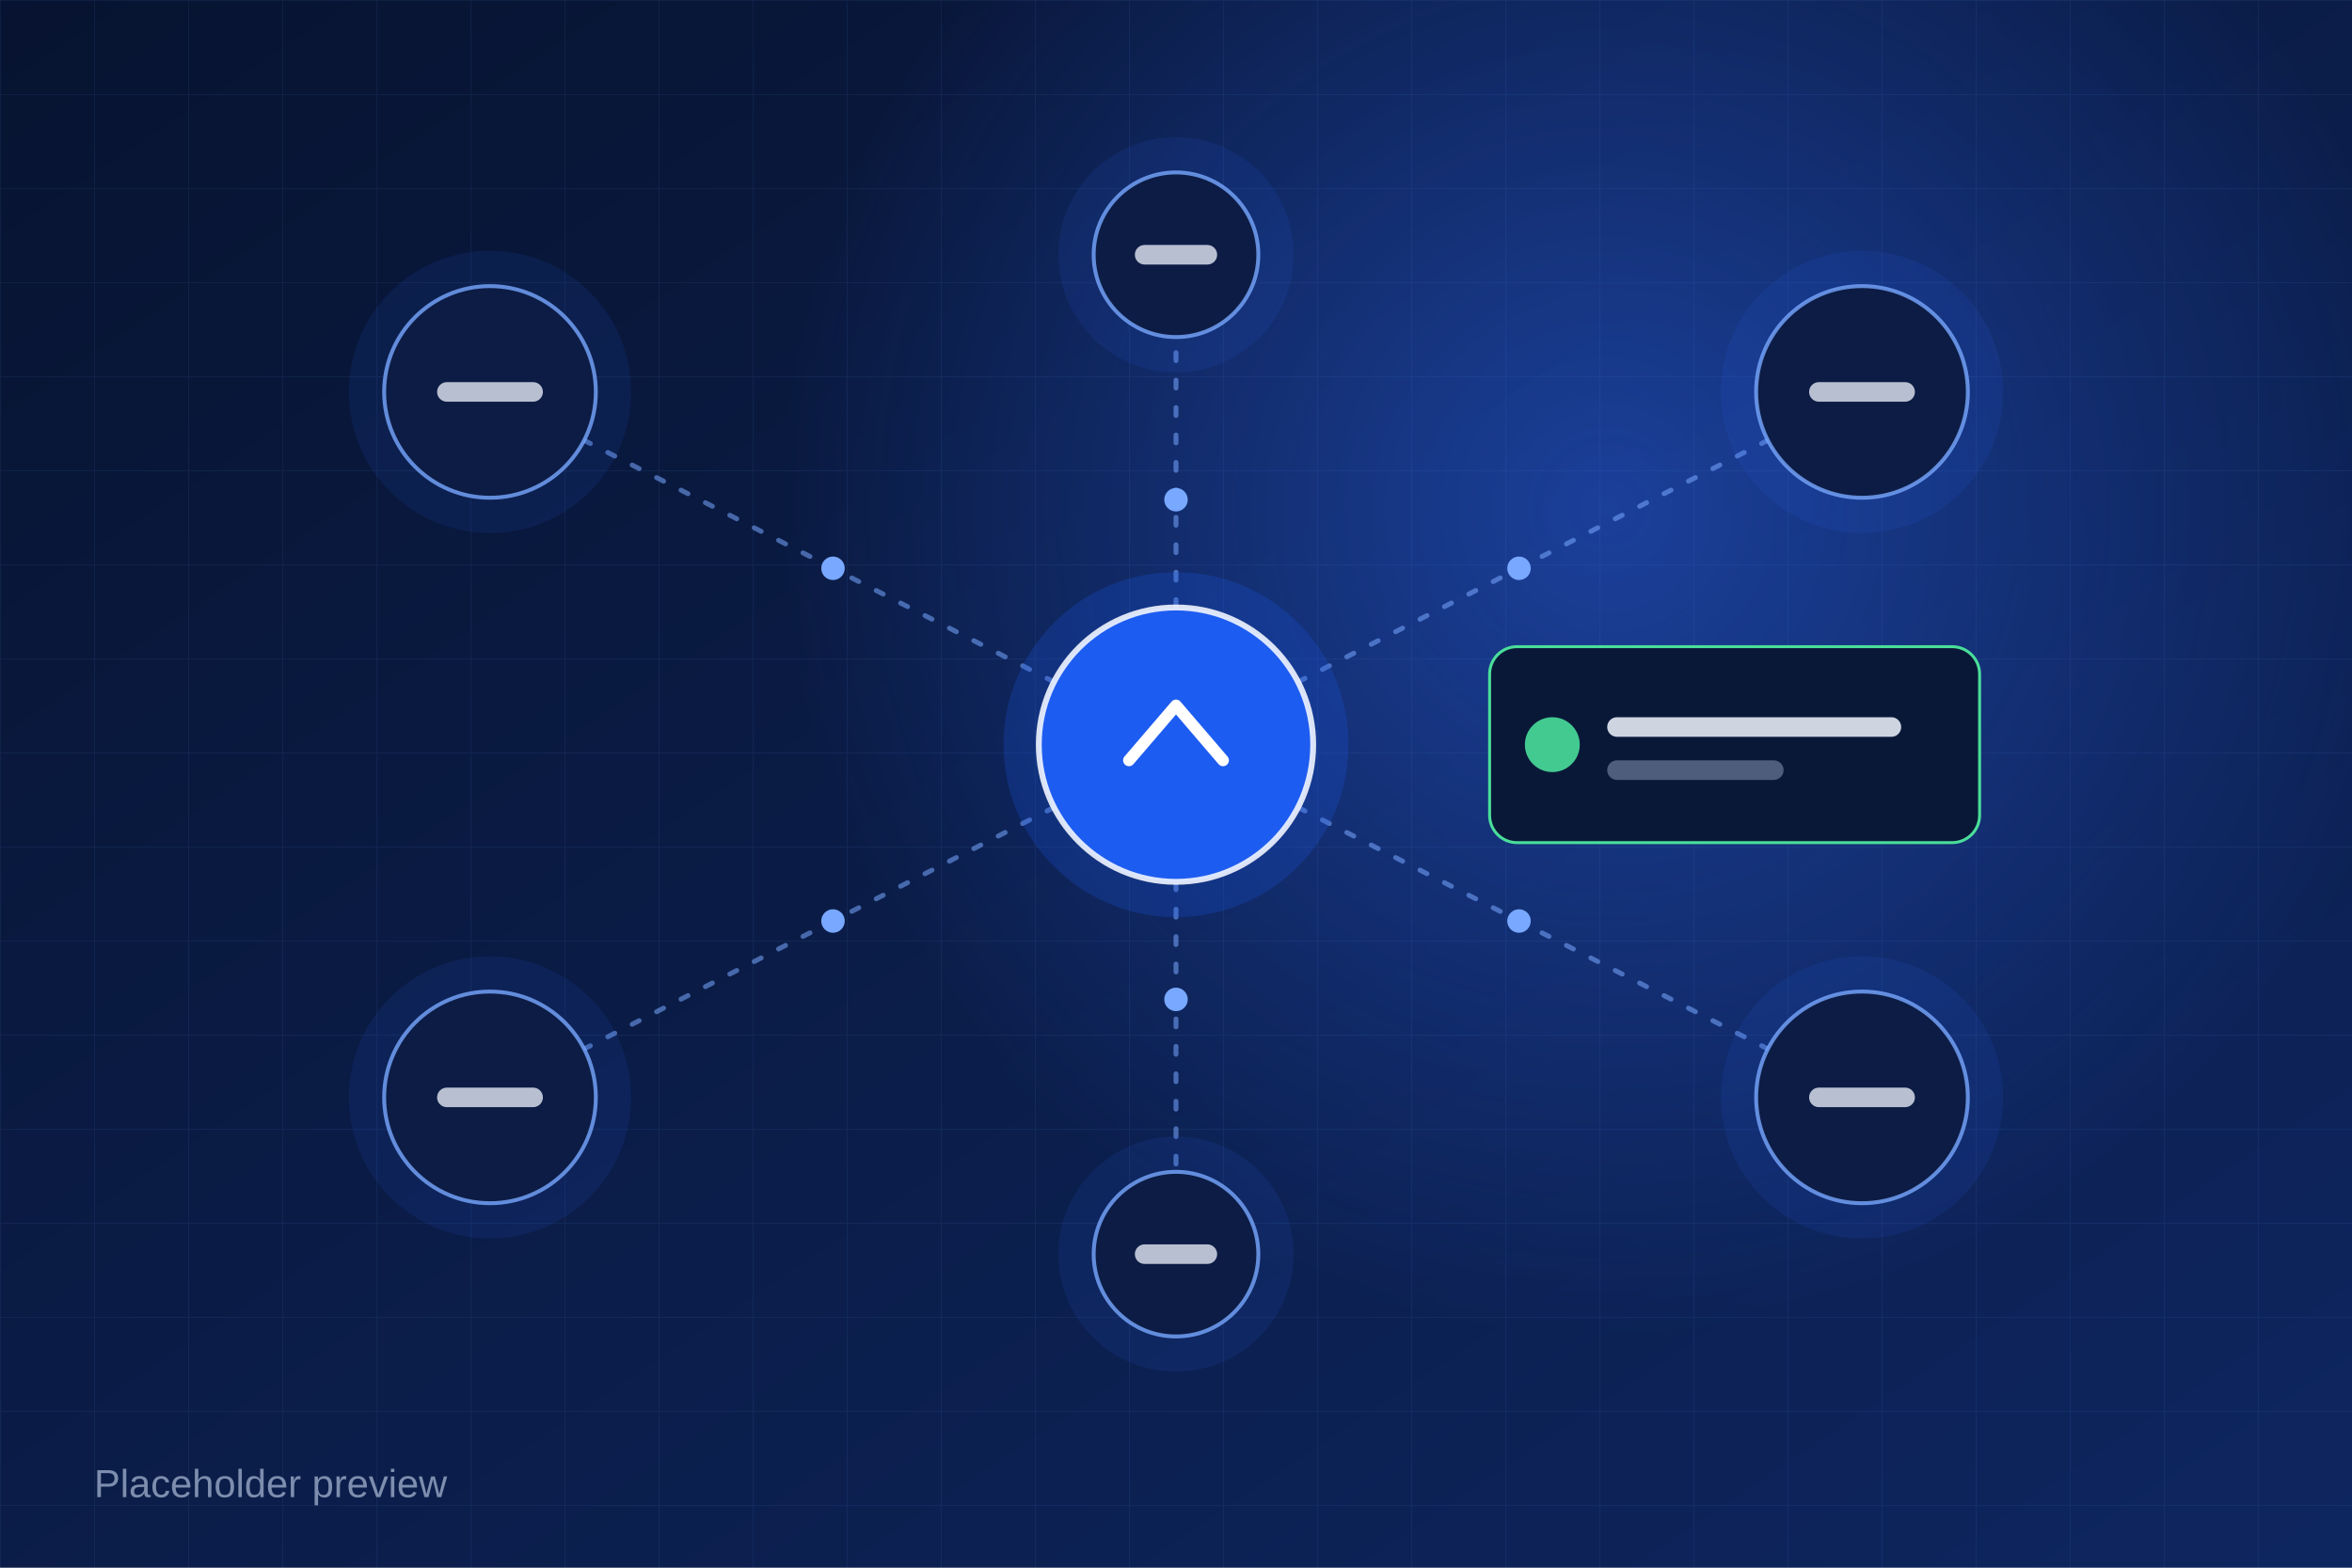
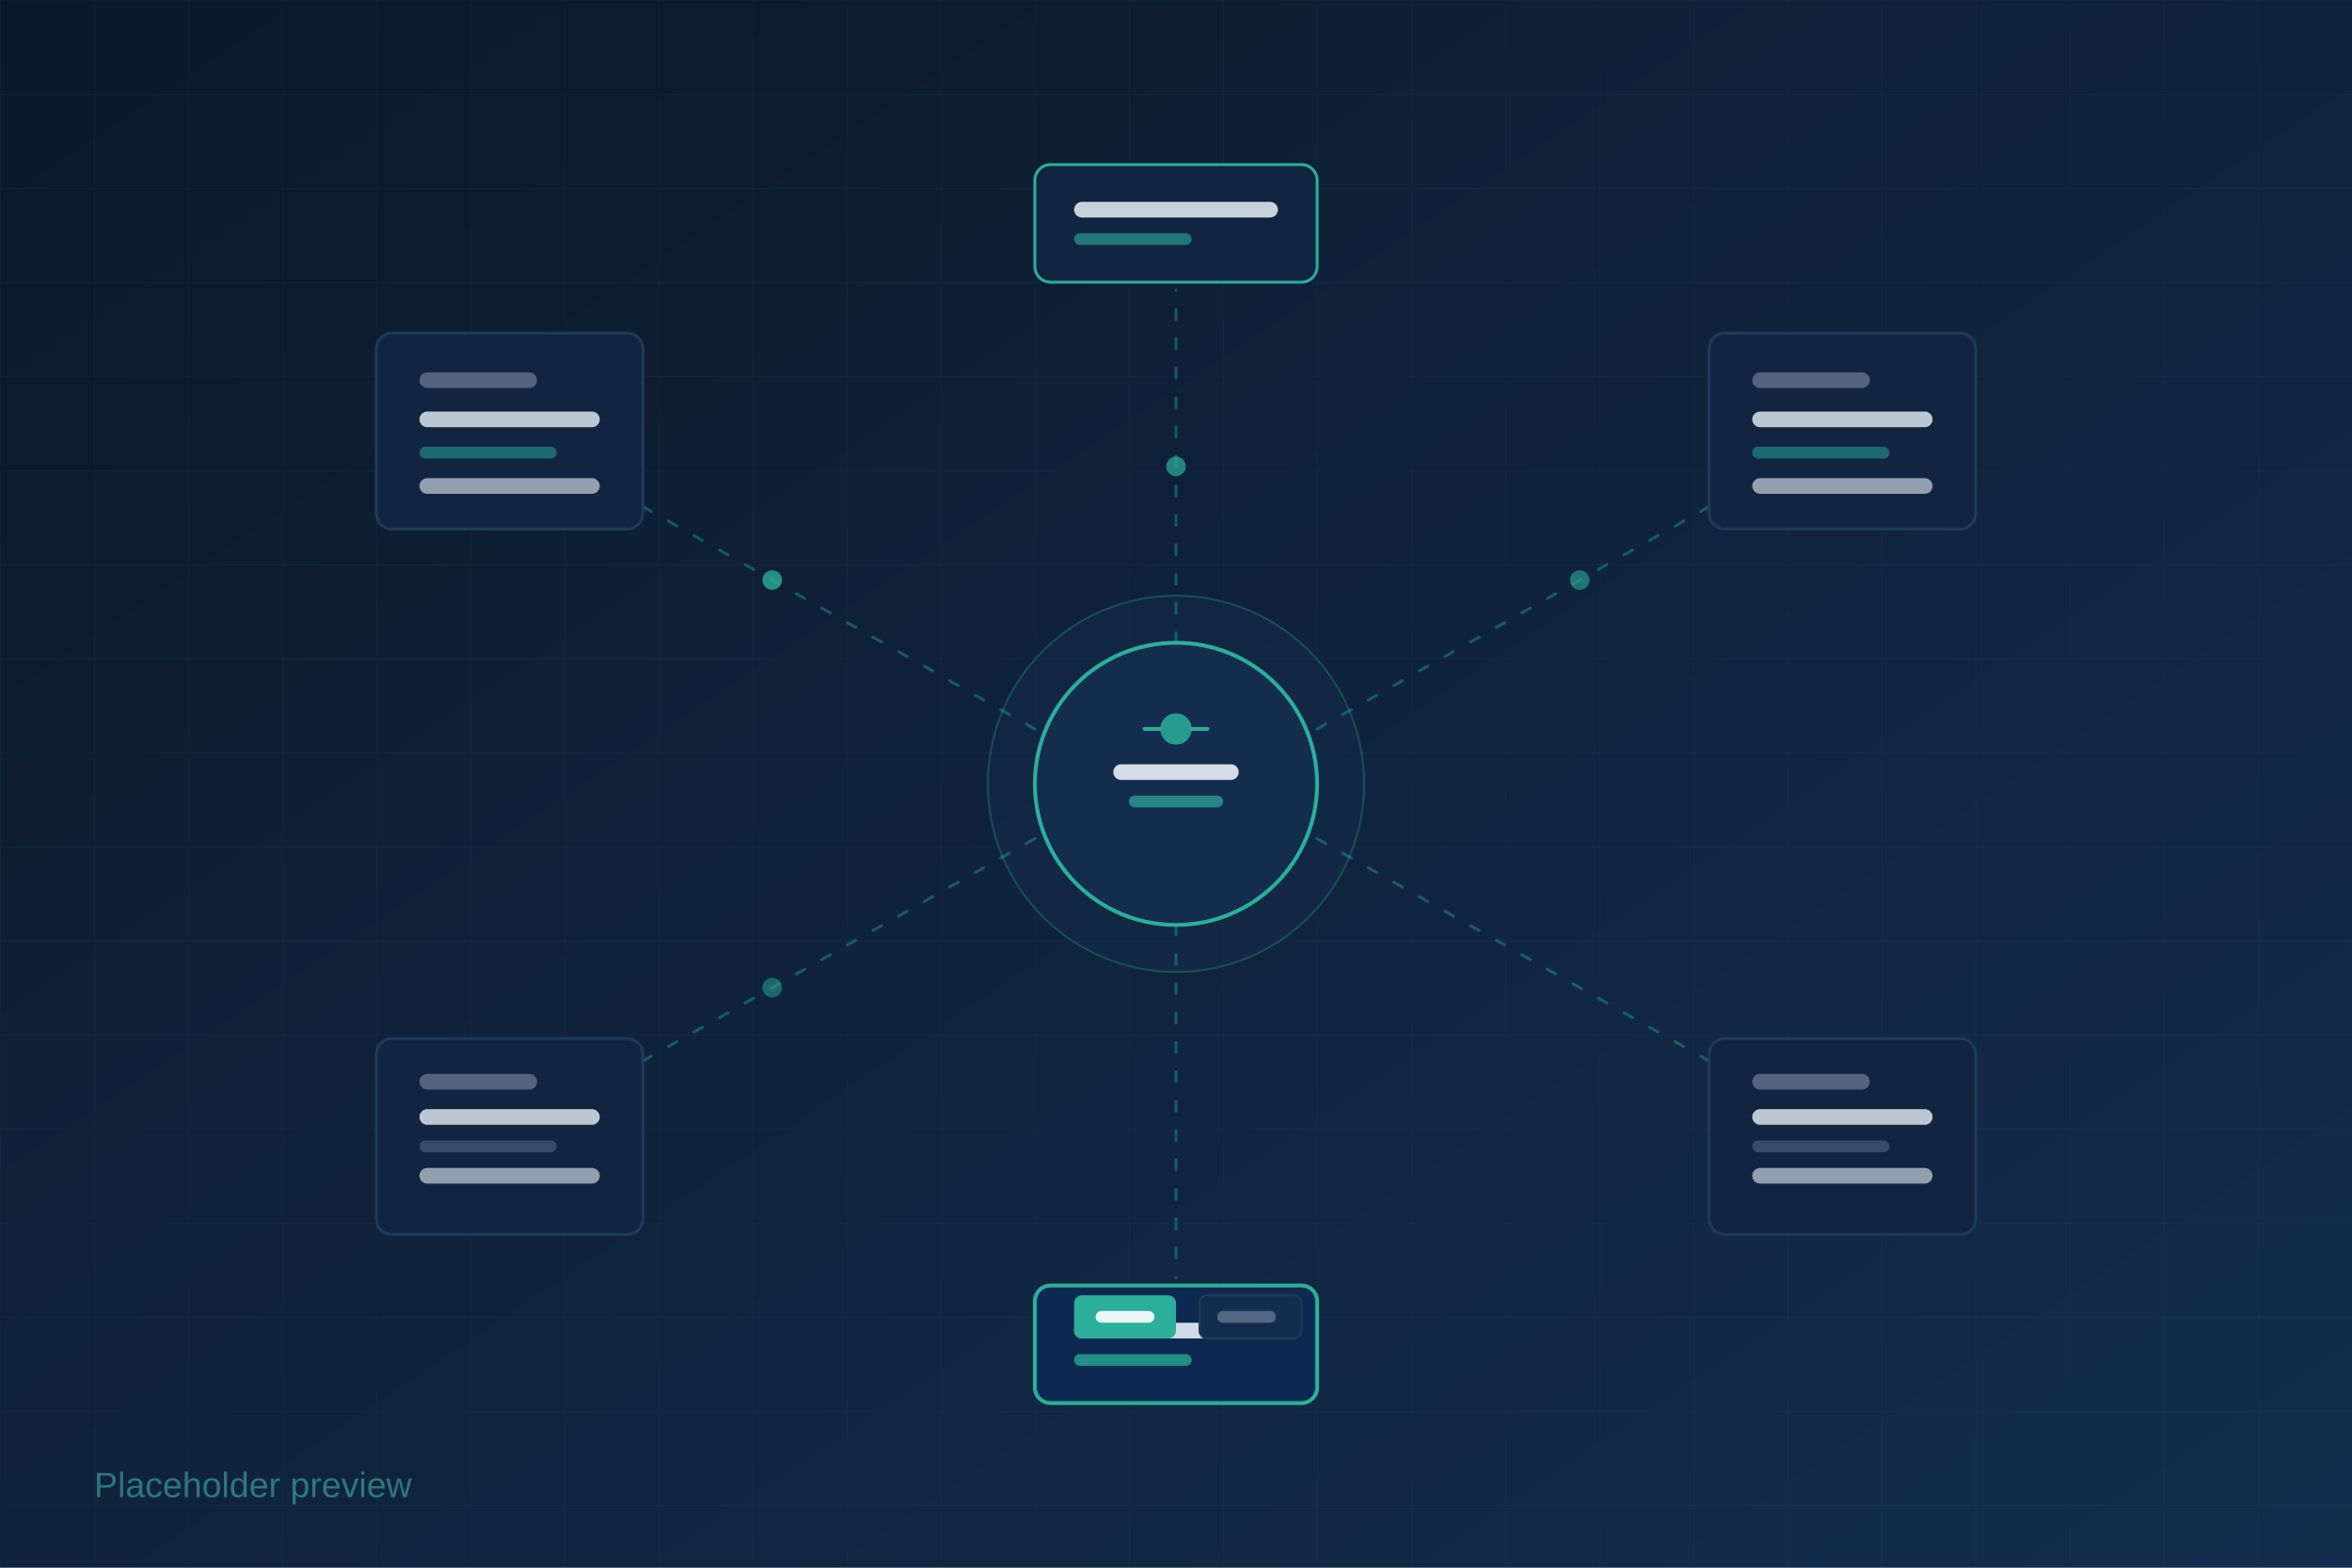
<svg xmlns="http://www.w3.org/2000/svg" viewBox="0 0 1200 800" width="1200" height="800" fill="none">
  <defs>
-     <linearGradient id="bg-workflow-agent" x1="0" y1="0" x2="1" y2="1">
-       <stop offset="0" stop-color="#071330" />
-       <stop offset="1" stop-color="#0e2660" />
+     <linearGradient id="bg-wa" x1="0" y1="0" x2="1" y2="1">
+       <stop offset="0" stop-color="#0a1929" />
+       <stop offset="1" stop-color="#142d4e" />
    </linearGradient>
-     <radialGradient id="gl-workflow-agent" cx="0.5" cy="0.5" r="0.5">
-       <stop offset="0" stop-color="#2f6bff" stop-opacity="0.45" />
-       <stop offset="1" stop-color="#2f6bff" stop-opacity="0" />
-     </radialGradient>
-     <pattern id="gr-workflow-agent" width="48" height="48" patternUnits="userSpaceOnUse">
-       <path d="M48 0H0V48" stroke="#78a8ff" stroke-opacity="0.08" />
+     <pattern id="gr-wa" width="48" height="48" patternUnits="userSpaceOnUse">
+       <path d="M48 0H0V48" stroke="#2bae9a" stroke-opacity="0.05" />
    </pattern>
  </defs>
-   <rect width="1200" height="800" fill="url(#bg-workflow-agent)" />
-   <rect width="1200" height="800" fill="url(#gr-workflow-agent)" />
-   <circle cx="820" cy="260" r="420" fill="url(#gl-workflow-agent)" />
-   <path d="M600 380L250 200" stroke="#78a8ff" stroke-opacity="0.55" stroke-width="2.5" stroke-dasharray="4 10" stroke-linecap="round" />
-   <circle cx="425" cy="290" r="6" fill="#78a8ff" />
-   <path d="M600 380L250 560" stroke="#78a8ff" stroke-opacity="0.55" stroke-width="2.5" stroke-dasharray="4 10" stroke-linecap="round" />
-   <circle cx="425" cy="470" r="6" fill="#78a8ff" />
-   <path d="M600 380L950 200" stroke="#78a8ff" stroke-opacity="0.55" stroke-width="2.5" stroke-dasharray="4 10" stroke-linecap="round" />
-   <circle cx="775" cy="290" r="6" fill="#78a8ff" />
-   <path d="M600 380L950 560" stroke="#78a8ff" stroke-opacity="0.55" stroke-width="2.5" stroke-dasharray="4 10" stroke-linecap="round" />
-   <circle cx="775" cy="470" r="6" fill="#78a8ff" />
-   <path d="M600 380L600 130" stroke="#78a8ff" stroke-opacity="0.55" stroke-width="2.5" stroke-dasharray="4 10" stroke-linecap="round" />
-   <circle cx="600" cy="255" r="6" fill="#78a8ff" />
-   <path d="M600 380L600 640" stroke="#78a8ff" stroke-opacity="0.55" stroke-width="2.5" stroke-dasharray="4 10" stroke-linecap="round" />
-   <circle cx="600" cy="510" r="6" fill="#78a8ff" />
-   <circle cx="600" cy="380" r="88" fill="#1d5cf0" fill-opacity="0.22" />
-   <circle cx="600" cy="380" r="70" fill="#1d5cf0" stroke="#f1f5ff" stroke-width="3" stroke-opacity="0.9" />
-   <path d="M576 388L600 360L624 388" stroke="#fff" stroke-width="6" stroke-linecap="round" stroke-linejoin="round" />
-   <circle cx="250" cy="200" r="72" fill="#2f6bff" fill-opacity="0.1" />
-   <circle cx="250" cy="200" r="54" fill="#0c1c45" stroke="#78a8ff" stroke-width="2" stroke-opacity="0.8" />
-   <rect x="223" y="195" width="54" height="10" rx="5" fill="#f1f5ff" fill-opacity="0.75" />
-   <circle cx="250" cy="560" r="72" fill="#2f6bff" fill-opacity="0.1" />
-   <circle cx="250" cy="560" r="54" fill="#0c1c45" stroke="#78a8ff" stroke-width="2" stroke-opacity="0.8" />
-   <rect x="223" y="555" width="54" height="10" rx="5" fill="#f1f5ff" fill-opacity="0.75" />
-   <circle cx="950" cy="200" r="72" fill="#2f6bff" fill-opacity="0.1" />
-   <circle cx="950" cy="200" r="54" fill="#0c1c45" stroke="#78a8ff" stroke-width="2" stroke-opacity="0.8" />
-   <rect x="923" y="195" width="54" height="10" rx="5" fill="#f1f5ff" fill-opacity="0.75" />
-   <circle cx="950" cy="560" r="72" fill="#2f6bff" fill-opacity="0.1" />
-   <circle cx="950" cy="560" r="54" fill="#0c1c45" stroke="#78a8ff" stroke-width="2" stroke-opacity="0.8" />
-   <rect x="923" y="555" width="54" height="10" rx="5" fill="#f1f5ff" fill-opacity="0.75" />
-   <circle cx="600" cy="130" r="60" fill="#2f6bff" fill-opacity="0.1" />
-   <circle cx="600" cy="130" r="42" fill="#0c1c45" stroke="#78a8ff" stroke-width="2" stroke-opacity="0.8" />
-   <rect x="579" y="125" width="42" height="10" rx="5" fill="#f1f5ff" fill-opacity="0.75" />
-   <circle cx="600" cy="640" r="60" fill="#2f6bff" fill-opacity="0.1" />
-   <circle cx="600" cy="640" r="42" fill="#0c1c45" stroke="#78a8ff" stroke-width="2" stroke-opacity="0.8" />
-   <rect x="579" y="635" width="42" height="10" rx="5" fill="#f1f5ff" fill-opacity="0.75" />
-   <rect x="760" y="330" width="250" height="100" rx="14" fill="#0a1838" stroke="#4ade9a" stroke-width="1.5" />
-   <circle cx="792" cy="380" r="14" fill="#4ade9a" fill-opacity="0.9" />
-   <rect x="820" y="366" width="150" height="10" rx="5" fill="#f1f5ff" fill-opacity="0.85" />
-   <rect x="820" y="388" width="90" height="10" rx="5" fill="#a3b2cf" fill-opacity="0.45" />
-   <text x="48" y="764" font-family="Arial, Helvetica, sans-serif" font-size="20" fill="#a3b2cf" fill-opacity="0.75">Placeholder preview</text>
+   <rect width="1200" height="800" fill="url(#bg-wa)" />
+   <rect width="1200" height="800" fill="url(#gr-wa)" />
+   <circle cx="600" cy="400" r="96" fill="#142d4e" fill-opacity="0.4" stroke="#2bae9a" stroke-width="1" stroke-opacity="0.3" />
+   <circle cx="600" cy="400" r="72" fill="#142d4e" stroke="#2bae9a" stroke-width="2" />
+   <rect x="568" y="390" width="64" height="8" rx="4" fill="#e8f0f8" fill-opacity="0.9" />
+   <rect x="576" y="406" width="48" height="6" rx="3" fill="#2bae9a" fill-opacity="0.7" />
+   <circle cx="600" cy="372" r="8" fill="#2bae9a" fill-opacity="0.85" />
+   <path d="M592 372 H584 M608 372 H616" stroke="#2bae9a" stroke-width="2" stroke-linecap="round" />
+   <path d="M528 372 L260 220" stroke="#2bae9a" stroke-opacity="0.4" stroke-width="1.5" stroke-dasharray="5 10" stroke-linecap="round" />
+   <path d="M528 428 L260 580" stroke="#2bae9a" stroke-opacity="0.4" stroke-width="1.5" stroke-dasharray="5 10" stroke-linecap="round" />
+   <path d="M672 372 L940 220" stroke="#2bae9a" stroke-opacity="0.4" stroke-width="1.5" stroke-dasharray="5 10" stroke-linecap="round" />
+   <path d="M672 428 L940 580" stroke="#2bae9a" stroke-opacity="0.4" stroke-width="1.5" stroke-dasharray="5 10" stroke-linecap="round" />
+   <path d="M600 328 L600 148" stroke="#2bae9a" stroke-opacity="0.4" stroke-width="1.5" stroke-dasharray="5 10" stroke-linecap="round" />
+   <path d="M600 472 L600 652" stroke="#2bae9a" stroke-opacity="0.4" stroke-width="1.5" stroke-dasharray="5 10" stroke-linecap="round" />
+   <circle cx="394" cy="296" r="5" fill="#2bae9a" fill-opacity="0.8" />
+   <circle cx="394" cy="504" r="5" fill="#2bae9a" fill-opacity="0.5" />
+   <circle cx="806" cy="296" r="5" fill="#2bae9a" fill-opacity="0.6" />
+   <circle cx="600" cy="238" r="5" fill="#2bae9a" fill-opacity="0.7" />
+   <rect x="192" y="170" width="136" height="100" rx="8" fill="#112540" stroke="#1e3a56" stroke-width="1.5" />
+   <rect x="214" y="190" width="60" height="8" rx="4" fill="#94a3b8" fill-opacity="0.5" />
+   <rect x="214" y="210" width="92" height="8" rx="4" fill="#e8f0f8" fill-opacity="0.8" />
+   <rect x="214" y="228" width="70" height="6" rx="3" fill="#2bae9a" fill-opacity="0.5" />
+   <rect x="214" y="244" width="92" height="8" rx="4" fill="#e8f0f8" fill-opacity="0.6" />
+   <rect x="192" y="530" width="136" height="100" rx="8" fill="#112540" stroke="#1e3a56" stroke-width="1.5" />
+   <rect x="214" y="548" width="60" height="8" rx="4" fill="#94a3b8" fill-opacity="0.5" />
+   <rect x="214" y="566" width="92" height="8" rx="4" fill="#e8f0f8" fill-opacity="0.8" />
+   <rect x="214" y="582" width="70" height="6" rx="3" fill="#94a3b8" fill-opacity="0.3" />
+   <rect x="214" y="596" width="92" height="8" rx="4" fill="#e8f0f8" fill-opacity="0.6" />
+   <rect x="872" y="170" width="136" height="100" rx="8" fill="#112540" stroke="#1e3a56" stroke-width="1.5" />
+   <rect x="894" y="190" width="60" height="8" rx="4" fill="#94a3b8" fill-opacity="0.5" />
+   <rect x="894" y="210" width="92" height="8" rx="4" fill="#e8f0f8" fill-opacity="0.8" />
+   <rect x="894" y="228" width="70" height="6" rx="3" fill="#2bae9a" fill-opacity="0.5" />
+   <rect x="894" y="244" width="92" height="8" rx="4" fill="#e8f0f8" fill-opacity="0.6" />
+   <rect x="872" y="530" width="136" height="100" rx="8" fill="#112540" stroke="#1e3a56" stroke-width="1.5" />
+   <rect x="894" y="548" width="60" height="8" rx="4" fill="#94a3b8" fill-opacity="0.5" />
+   <rect x="894" y="566" width="92" height="8" rx="4" fill="#e8f0f8" fill-opacity="0.8" />
+   <rect x="894" y="582" width="70" height="6" rx="3" fill="#94a3b8" fill-opacity="0.3" />
+   <rect x="894" y="596" width="92" height="8" rx="4" fill="#e8f0f8" fill-opacity="0.6" />
+   <rect x="528" y="84" width="144" height="60" rx="8" fill="#112540" stroke="#2bae9a" stroke-width="1.5" />
+   <rect x="548" y="103" width="104" height="8" rx="4" fill="#e8f0f8" fill-opacity="0.85" />
+   <rect x="548" y="119" width="60" height="6" rx="3" fill="#2bae9a" fill-opacity="0.6" />
+   <rect x="528" y="656" width="144" height="60" rx="8" fill="#0d2952" stroke="#2bae9a" stroke-width="2" />
+   <rect x="548" y="675" width="104" height="8" rx="4" fill="#e8f0f8" fill-opacity="0.9" />
+   <rect x="548" y="691" width="60" height="6" rx="3" fill="#2bae9a" fill-opacity="0.75" />
+   <rect x="548" y="661" width="52" height="22" rx="4" fill="#2bae9a" />
+   <rect x="559" y="669" width="30" height="6" rx="3" fill="#fff" fill-opacity="0.9" />
+   <rect x="612" y="661" width="52" height="22" rx="4" fill="#142d4e" stroke="#1e3a56" stroke-width="1" />
+   <rect x="621" y="669" width="30" height="6" rx="3" fill="#94a3b8" fill-opacity="0.5" />
+   <text x="48" y="764" font-family="Arial, Helvetica, sans-serif" font-size="18" fill="#4ecab8" fill-opacity="0.5">Placeholder preview</text>
</svg>
